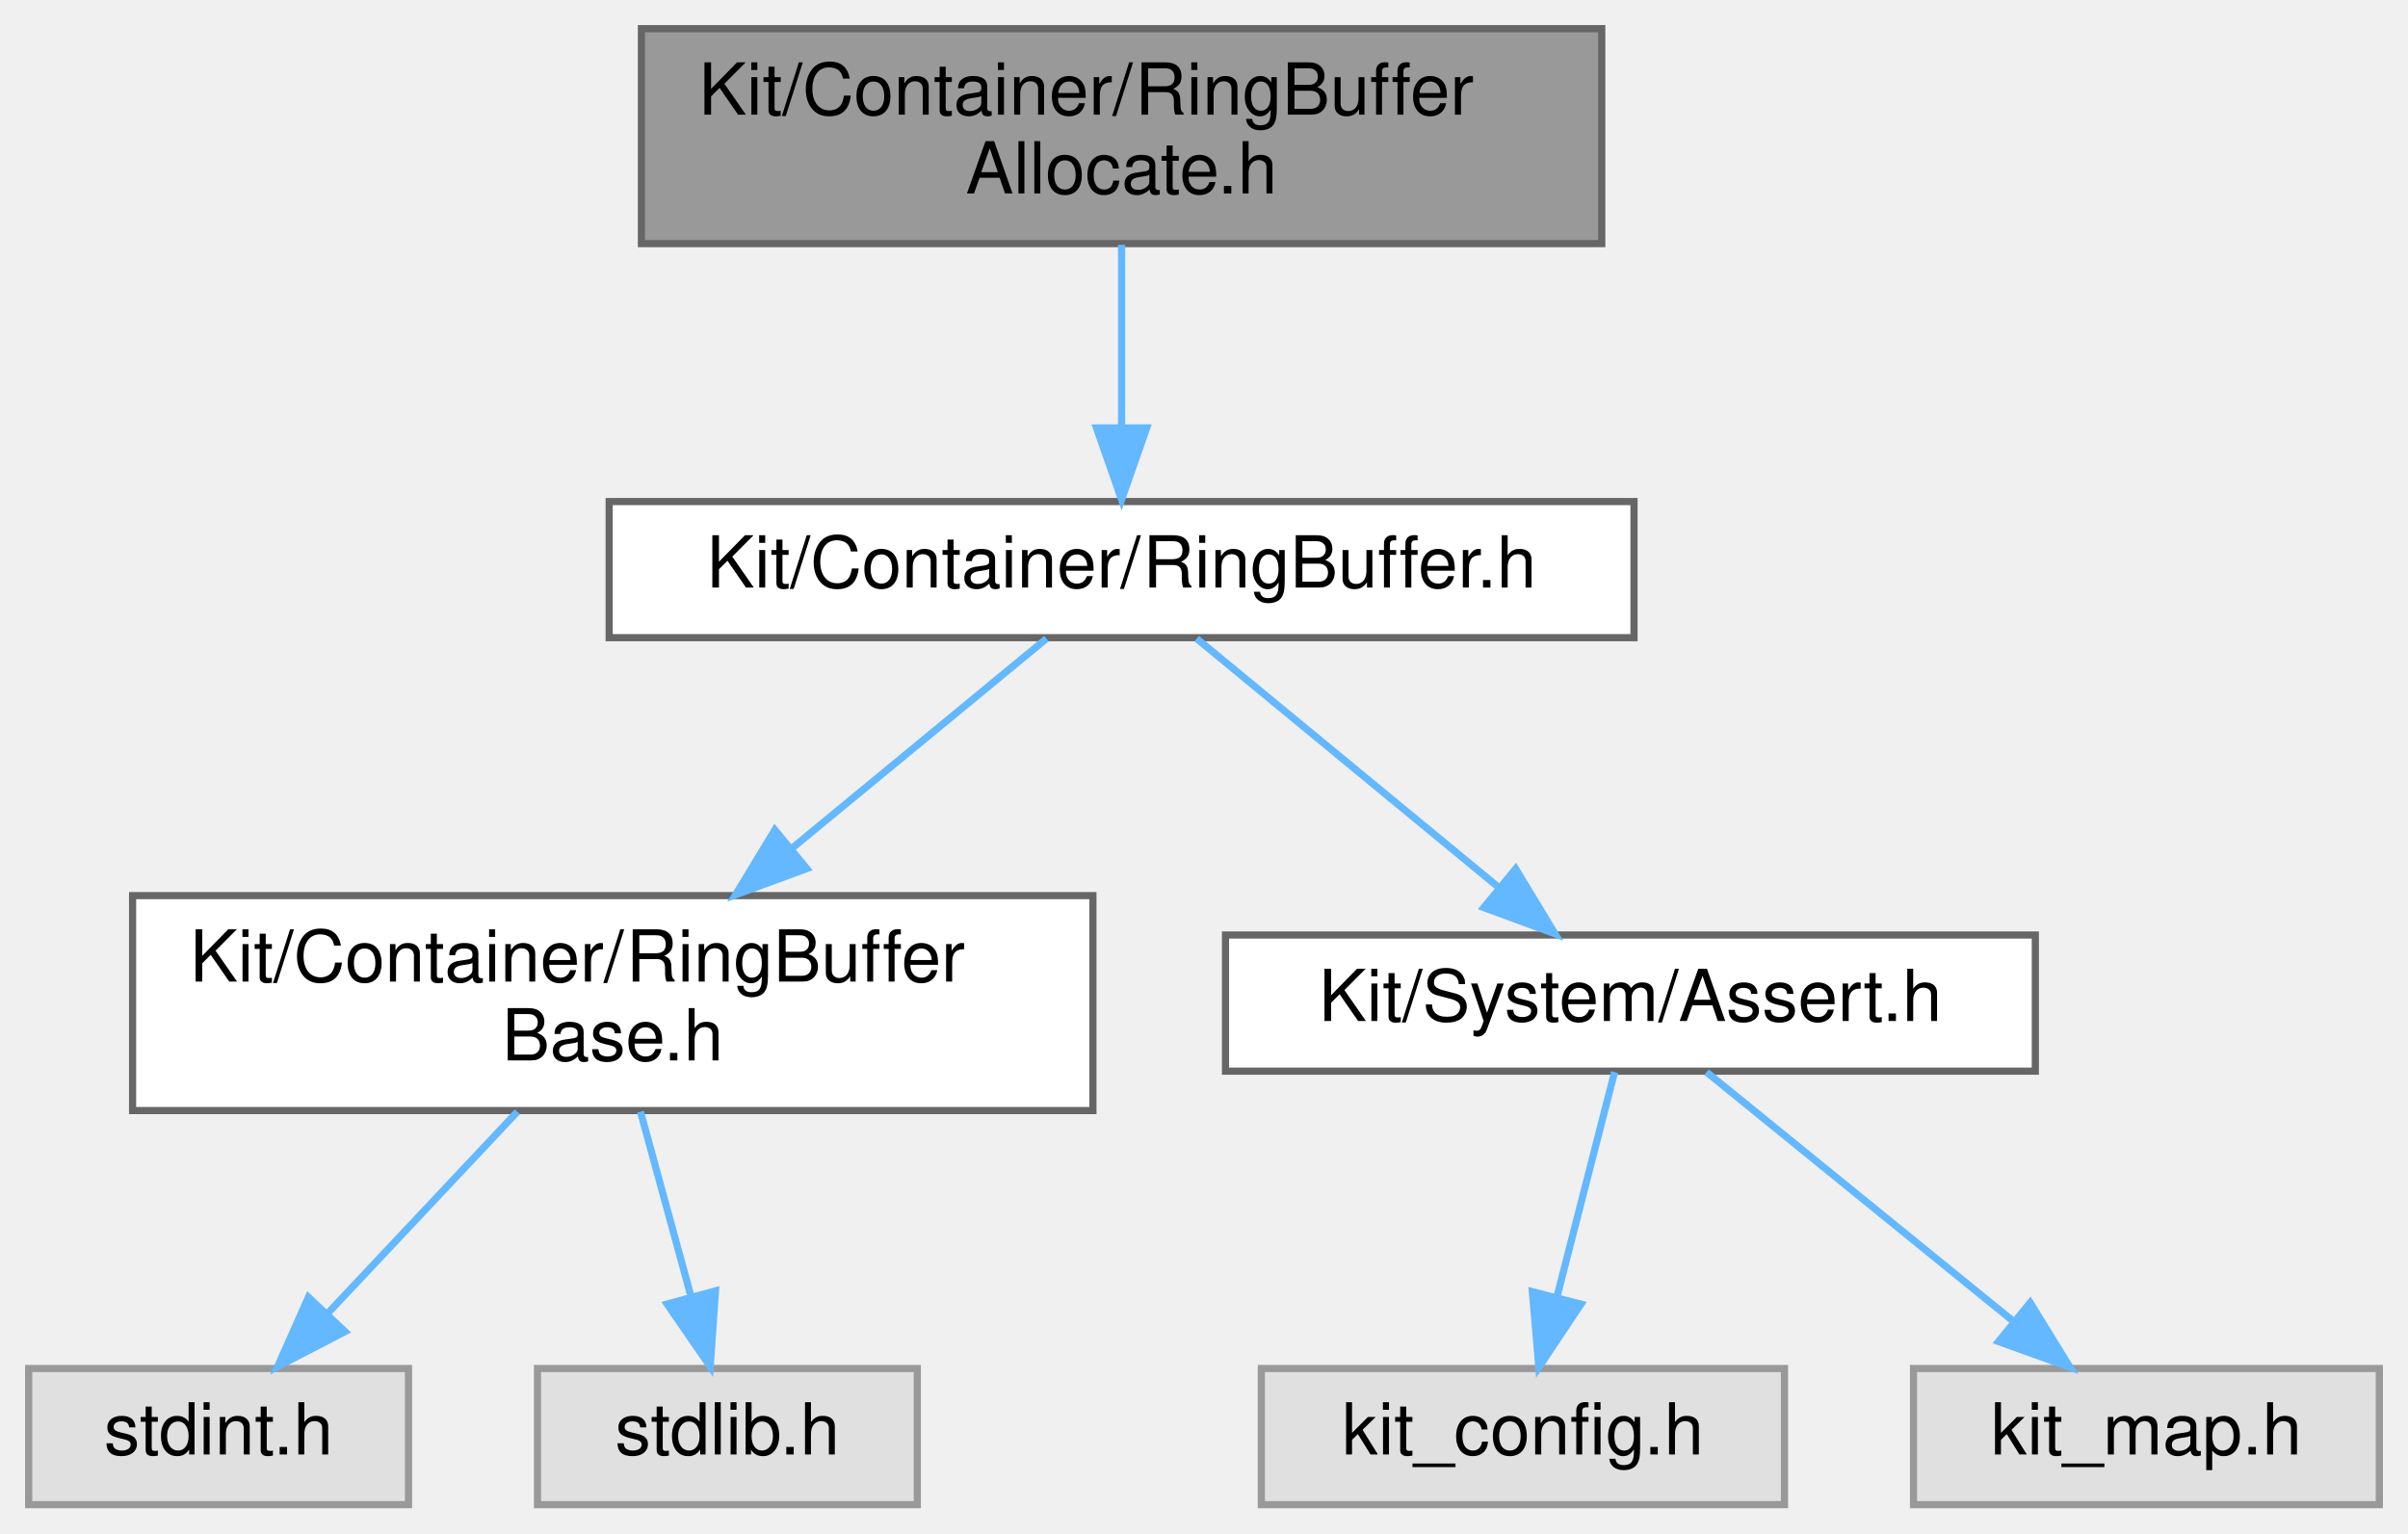
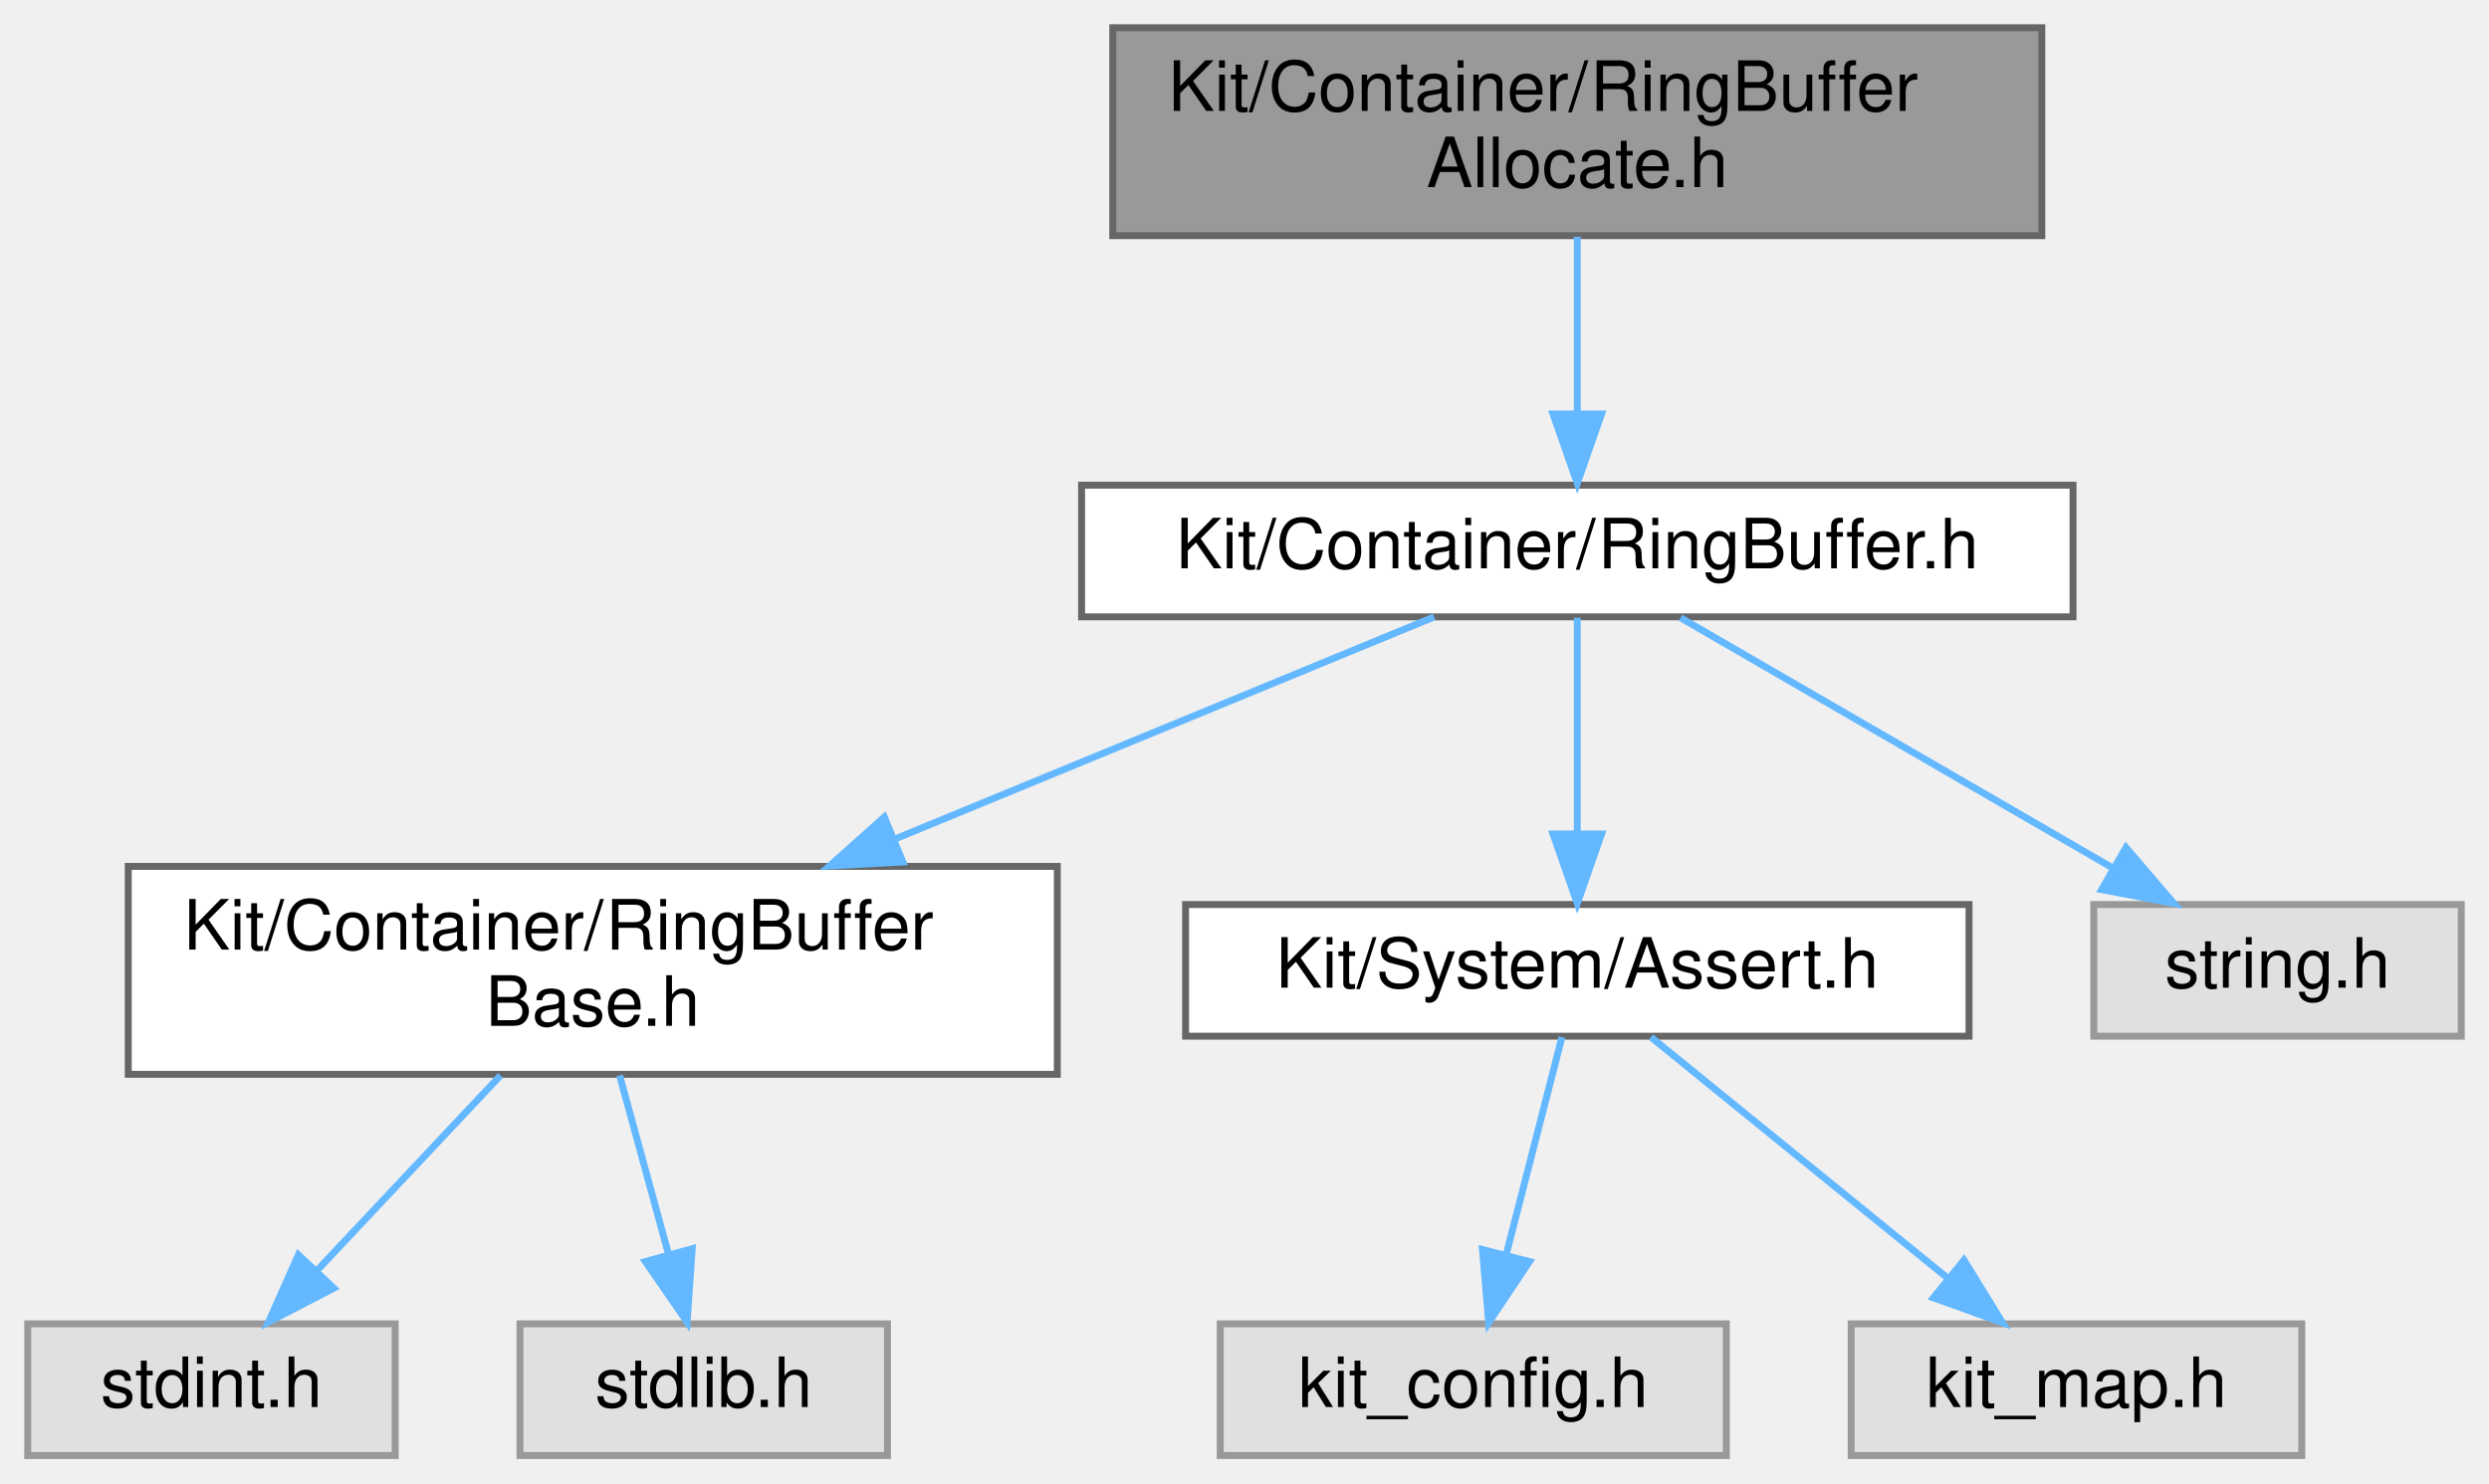
- <svg xmlns="http://www.w3.org/2000/svg" xmlns:xlink="http://www.w3.org/1999/xlink" width="336pt" height="214pt" viewBox="0.00 0.00 336.00 214.00">
+ <svg xmlns="http://www.w3.org/2000/svg" xmlns:xlink="http://www.w3.org/1999/xlink" width="359pt" height="214pt" viewBox="0.00 0.00 359.00 214.00">
  <g id="graph0" class="graph" transform="scale(1 1) rotate(0) translate(4 210)">
    <g id="Node000001" class="node">
      <g id="a_Node000001">
        <a xlink:title=" ">
-           <polygon fill="#999999" stroke="#666666" points="219.5,-206 85.5,-206 85.5,-176 219.5,-176 219.5,-206" />
-           <text text-anchor="start" x="93.5" y="-194" font-family="Helvetica,sans-Serif" font-size="10.00">Kit/Container/RingBuffer</text>
-           <text text-anchor="middle" x="152.5" y="-183" font-family="Helvetica,sans-Serif" font-size="10.00">Allocate.h</text>
+           <polygon fill="#999999" stroke="#666666" points="290.5,-206 156.5,-206 156.5,-176 290.5,-176 290.5,-206" />
+           <text text-anchor="start" x="164.5" y="-194" font-family="Helvetica,sans-Serif" font-size="10.00">Kit/Container/RingBuffer</text>
+           <text text-anchor="middle" x="223.5" y="-183" font-family="Helvetica,sans-Serif" font-size="10.00">Allocate.h</text>
        </a>
      </g>
    </g>
    <g id="Node000002" class="node">
      <g id="a_Node000002">
        <a xlink:href="_ring_buffer_8h.html" target="_top" xlink:title=" ">
-           <polygon fill="white" stroke="#666666" points="224,-140 81,-140 81,-121 224,-121 224,-140" />
-           <text text-anchor="middle" x="152.5" y="-128" font-family="Helvetica,sans-Serif" font-size="10.00">Kit/Container/RingBuffer.h</text>
+           <polygon fill="white" stroke="#666666" points="295,-140 152,-140 152,-121 295,-121 295,-140" />
+           <text text-anchor="middle" x="223.5" y="-128" font-family="Helvetica,sans-Serif" font-size="10.00">Kit/Container/RingBuffer.h</text>
        </a>
      </g>
    </g>
    <g id="edge1_Node000001_Node000002" class="edge">
      <g id="a_edge1_Node000001_Node000002">
        <a xlink:title=" ">
-           <path fill="none" stroke="#63b8ff" d="M152.5,-175.84C152.5,-168.21 152.5,-158.7 152.5,-150.45" />
-           <polygon fill="#63b8ff" stroke="#63b8ff" points="156,-150.27 152.5,-140.27 149,-150.27 156,-150.27" />
+           <path fill="none" stroke="#63b8ff" d="M223.5,-175.84C223.5,-168.21 223.5,-158.7 223.5,-150.45" />
+           <polygon fill="#63b8ff" stroke="#63b8ff" points="227,-150.27 223.5,-140.27 220,-150.27 227,-150.27" />
        </a>
      </g>
    </g>
    <g id="Node000003" class="node">
      <g id="a_Node000003">
        <a xlink:href="_ring_buffer_base_8h.html" target="_top" xlink:title=" ">
          <polygon fill="white" stroke="#666666" points="148.5,-85 14.5,-85 14.5,-55 148.5,-55 148.5,-85" />
          <text text-anchor="start" x="22.5" y="-73" font-family="Helvetica,sans-Serif" font-size="10.00">Kit/Container/RingBuffer</text>
          <text text-anchor="middle" x="81.5" y="-62" font-family="Helvetica,sans-Serif" font-size="10.00">Base.h</text>
        </a>
      </g>
    </g>
    <g id="edge2_Node000002_Node000003" class="edge">
      <g id="a_edge2_Node000002_Node000003">
        <a xlink:title=" ">
-           <path fill="none" stroke="#63b8ff" d="M142.02,-120.87C132.75,-113.22 118.83,-101.76 106.68,-91.75" />
-           <polygon fill="#63b8ff" stroke="#63b8ff" points="108.57,-88.77 98.63,-85.11 104.12,-94.17 108.57,-88.77" />
+           <path fill="none" stroke="#63b8ff" d="M202.85,-120.99C182.51,-112.61 150.79,-99.55 124.89,-88.87" />
+           <polygon fill="#63b8ff" stroke="#63b8ff" points="126.22,-85.64 115.64,-85.06 123.55,-92.11 126.22,-85.64" />
        </a>
      </g>
    </g>
    <g id="Node000006" class="node">
      <g id="a_Node000006">
        <a xlink:href="_assert_8h.html" target="_top" xlink:title=" ">
          <polygon fill="white" stroke="#666666" points="280,-79.5 167,-79.5 167,-60.5 280,-60.5 280,-79.5" />
          <text text-anchor="middle" x="223.5" y="-67.5" font-family="Helvetica,sans-Serif" font-size="10.00">Kit/System/Assert.h</text>
        </a>
      </g>
    </g>
    <g id="edge5_Node000002_Node000006" class="edge">
      <g id="a_edge5_Node000002_Node000006">
        <a xlink:title=" ">
-           <path fill="none" stroke="#63b8ff" d="M162.98,-120.87C173.99,-111.8 191.54,-97.34 204.91,-86.32" />
-           <polygon fill="#63b8ff" stroke="#63b8ff" points="207.49,-88.73 212.98,-79.67 203.04,-83.33 207.49,-88.73" />
+           <path fill="none" stroke="#63b8ff" d="M223.5,-120.87C223.5,-112.75 223.5,-100.31 223.5,-89.89" />
+           <polygon fill="#63b8ff" stroke="#63b8ff" points="227,-89.67 223.5,-79.67 220,-89.67 227,-89.67" />
+         </a>
+       </g>
+     </g>
+     <g id="Node000009" class="node">
+       <g id="a_Node000009">
+         <a xlink:title=" ">
+           <polygon fill="#e0e0e0" stroke="#999999" points="351,-79.5 298,-79.5 298,-60.5 351,-60.5 351,-79.5" />
+           <text text-anchor="middle" x="324.5" y="-67.5" font-family="Helvetica,sans-Serif" font-size="10.00">string.h</text>
+         </a>
+       </g>
+     </g>
+     <g id="edge8_Node000002_Node000009" class="edge">
+       <g id="a_edge8_Node000002_Node000009">
+         <a xlink:title=" ">
+           <path fill="none" stroke="#63b8ff" d="M238.4,-120.87C254.81,-111.36 281.43,-95.95 300.73,-84.77" />
+           <polygon fill="#63b8ff" stroke="#63b8ff" points="302.64,-87.71 309.54,-79.67 299.13,-81.65 302.64,-87.71" />
        </a>
      </g>
    </g>
    <g id="Node000004" class="node">
      <g id="a_Node000004">
        <a xlink:title=" ">
          <polygon fill="#e0e0e0" stroke="#999999" points="53,-19 0,-19 0,0 53,0 53,-19" />
          <text text-anchor="middle" x="26.5" y="-7" font-family="Helvetica,sans-Serif" font-size="10.00">stdint.h</text>
        </a>
      </g>
    </g>
    <g id="edge3_Node000003_Node000004" class="edge">
      <g id="a_edge3_Node000003_Node000004">
        <a xlink:title=" ">
          <path fill="none" stroke="#63b8ff" d="M68.19,-54.84C60.2,-46.35 50.02,-35.52 41.72,-26.69" />
          <polygon fill="#63b8ff" stroke="#63b8ff" points="44.14,-24.15 34.74,-19.27 39.04,-28.95 44.14,-24.15" />
        </a>
      </g>
    </g>
    <g id="Node000005" class="node">
      <g id="a_Node000005">
        <a xlink:title=" ">
          <polygon fill="#e0e0e0" stroke="#999999" points="124,-19 71,-19 71,0 124,0 124,-19" />
          <text text-anchor="middle" x="97.5" y="-7" font-family="Helvetica,sans-Serif" font-size="10.00">stdlib.h</text>
        </a>
      </g>
    </g>
    <g id="edge4_Node000003_Node000005" class="edge">
      <g id="a_edge4_Node000003_Node000005">
        <a xlink:title=" ">
          <path fill="none" stroke="#63b8ff" d="M85.37,-54.84C87.48,-47.13 90.12,-37.49 92.39,-29.17" />
          <polygon fill="#63b8ff" stroke="#63b8ff" points="95.84,-29.84 95.1,-19.27 89.09,-27.99 95.84,-29.84" />
        </a>
      </g>
    </g>
    <g id="Node000007" class="node">
      <g id="a_Node000007">
        <a xlink:title=" ">
          <polygon fill="#e0e0e0" stroke="#999999" points="245,-19 172,-19 172,0 245,0 245,-19" />
          <text text-anchor="middle" x="208.5" y="-7" font-family="Helvetica,sans-Serif" font-size="10.00">kit_config.h</text>
        </a>
      </g>
    </g>
    <g id="edge6_Node000006_Node000007" class="edge">
      <g id="a_edge6_Node000006_Node000007">
        <a xlink:title=" ">
          <path fill="none" stroke="#63b8ff" d="M221.29,-60.37C219.18,-52.16 215.95,-39.54 213.26,-29.05" />
          <polygon fill="#63b8ff" stroke="#63b8ff" points="216.6,-27.98 210.72,-19.17 209.82,-29.72 216.6,-27.98" />
        </a>
      </g>
    </g>
    <g id="Node000008" class="node">
      <g id="a_Node000008">
        <a xlink:title=" ">
          <polygon fill="#e0e0e0" stroke="#999999" points="328,-19 263,-19 263,0 328,0 328,-19" />
          <text text-anchor="middle" x="295.5" y="-7" font-family="Helvetica,sans-Serif" font-size="10.00">kit_map.h</text>
        </a>
      </g>
    </g>
    <g id="edge7_Node000006_Node000008" class="edge">
      <g id="a_edge7_Node000006_Node000008">
        <a xlink:title=" ">
          <path fill="none" stroke="#63b8ff" d="M234.12,-60.37C245.4,-51.21 263.42,-36.56 277.03,-25.51" />
          <polygon fill="#63b8ff" stroke="#63b8ff" points="279.28,-28.19 284.83,-19.17 274.86,-22.76 279.28,-28.19" />
        </a>
      </g>
    </g>
  </g>
</svg>
